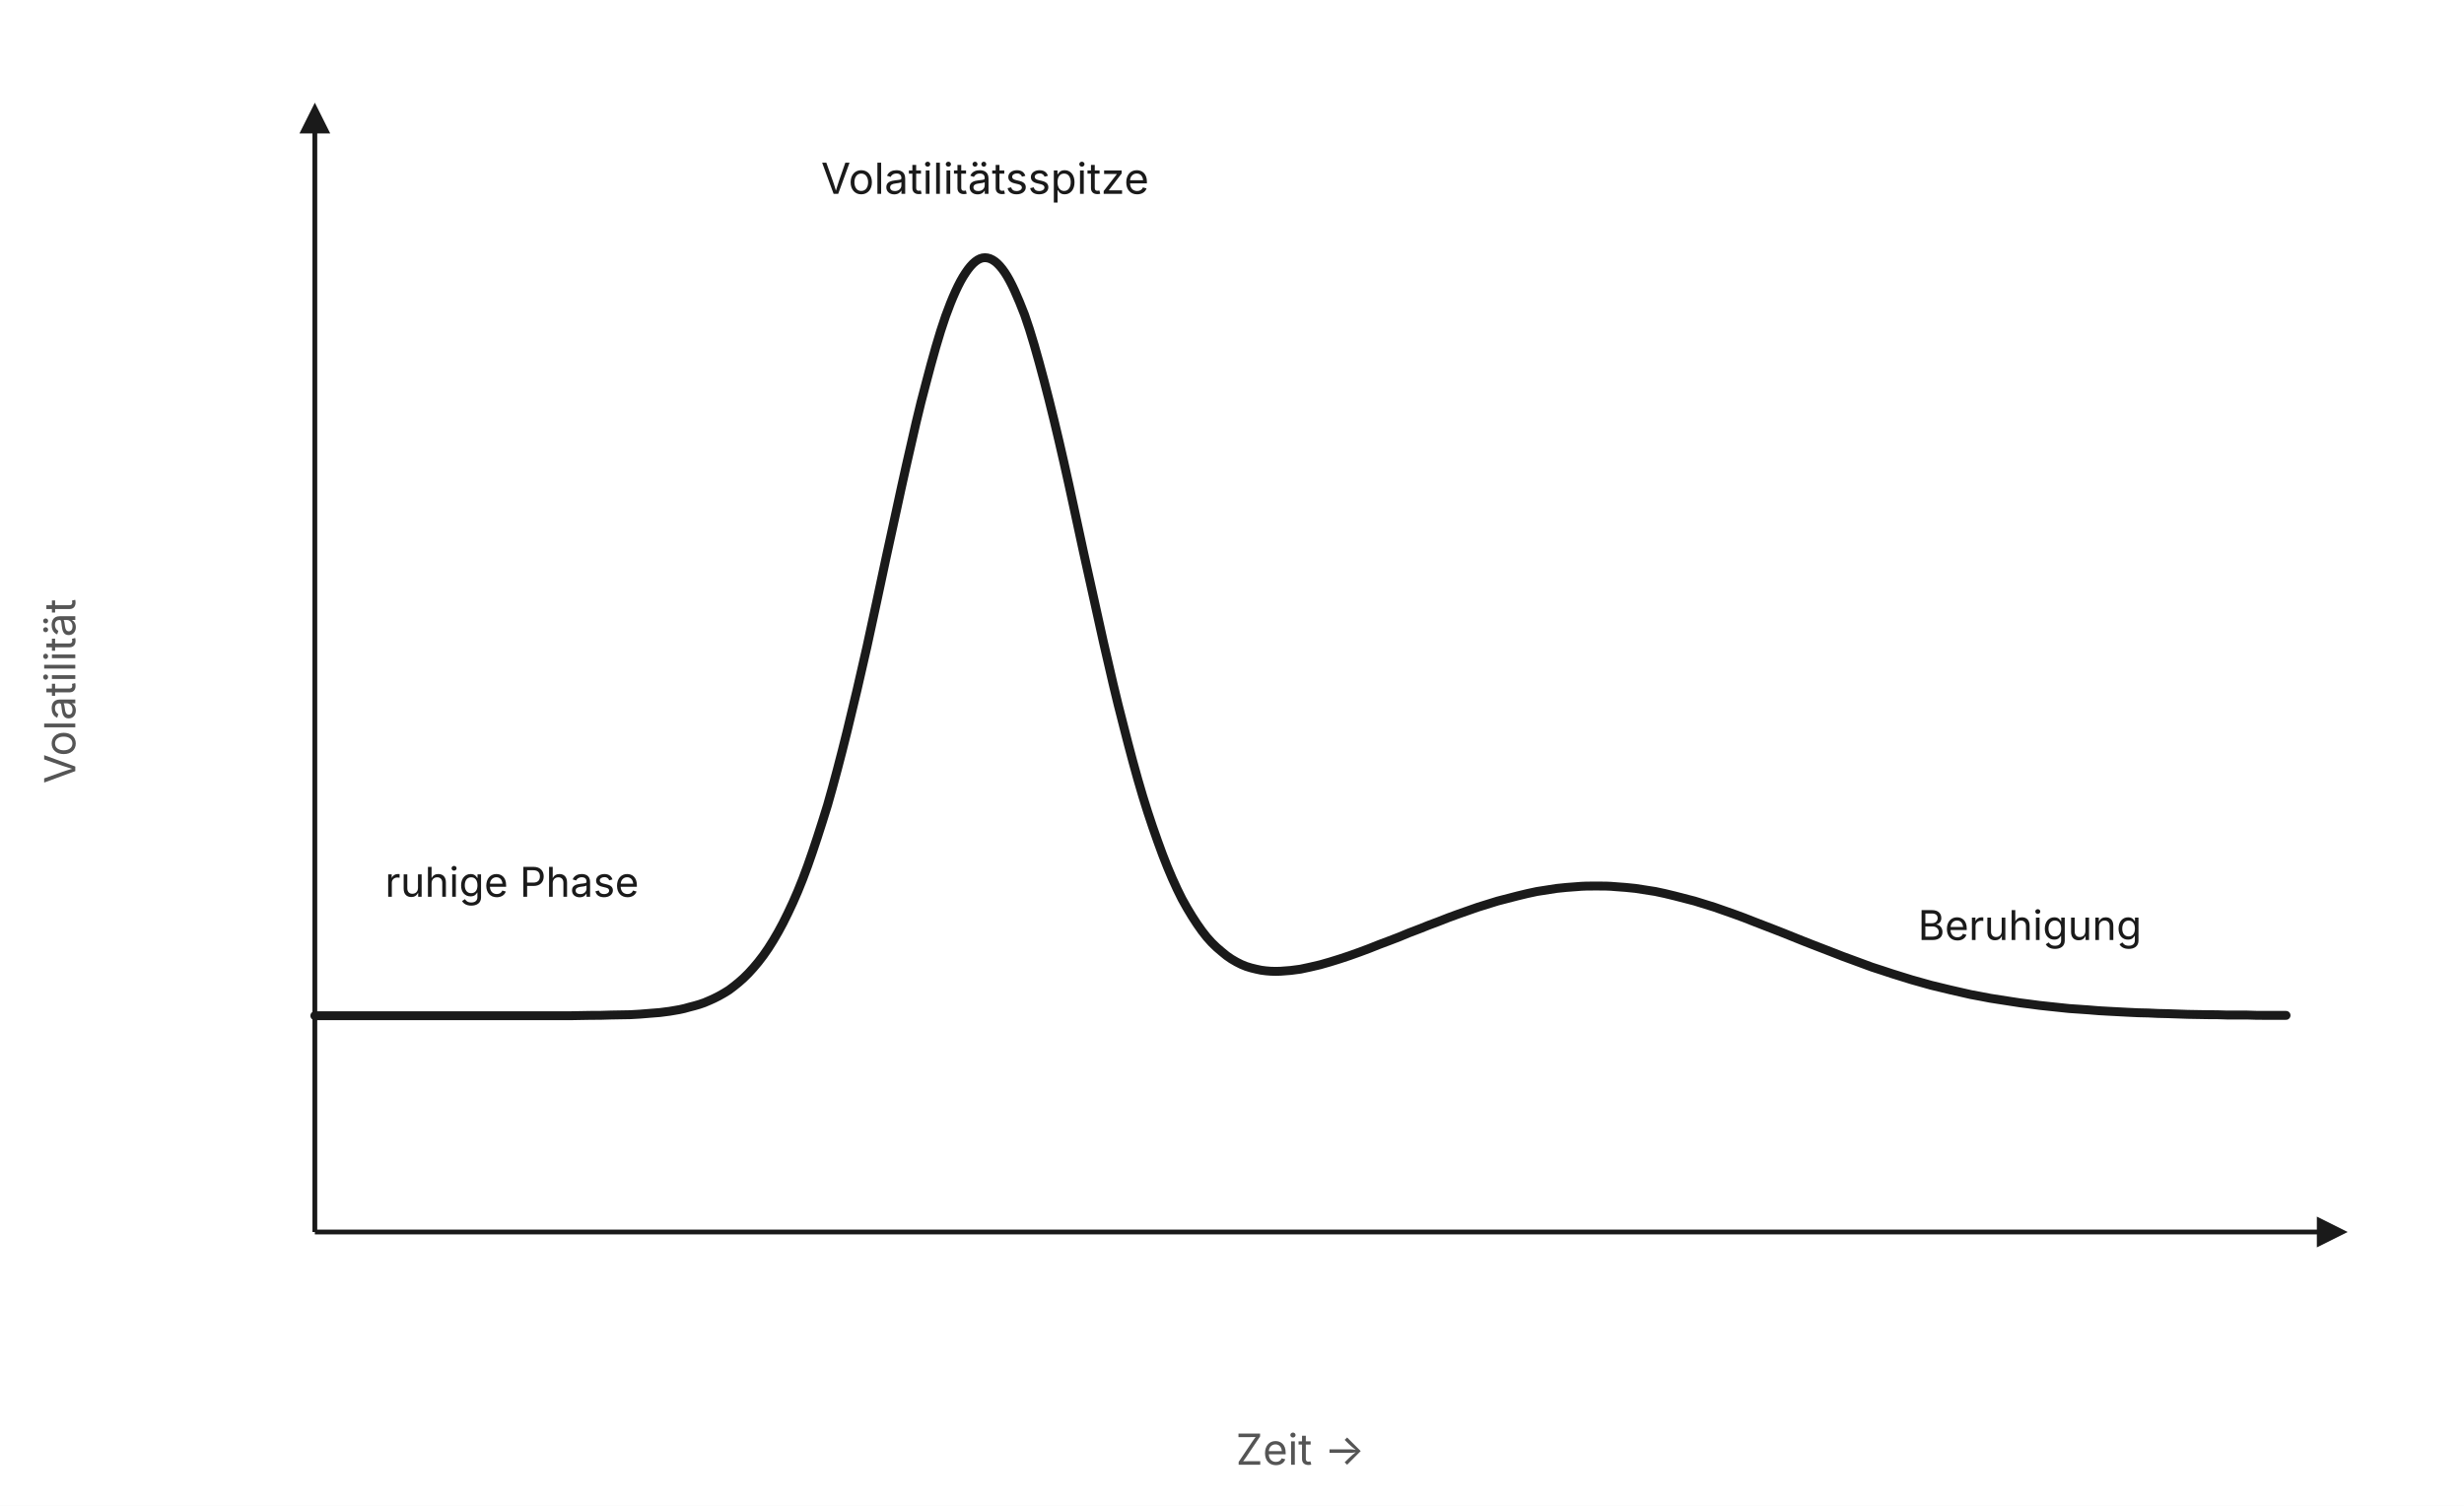
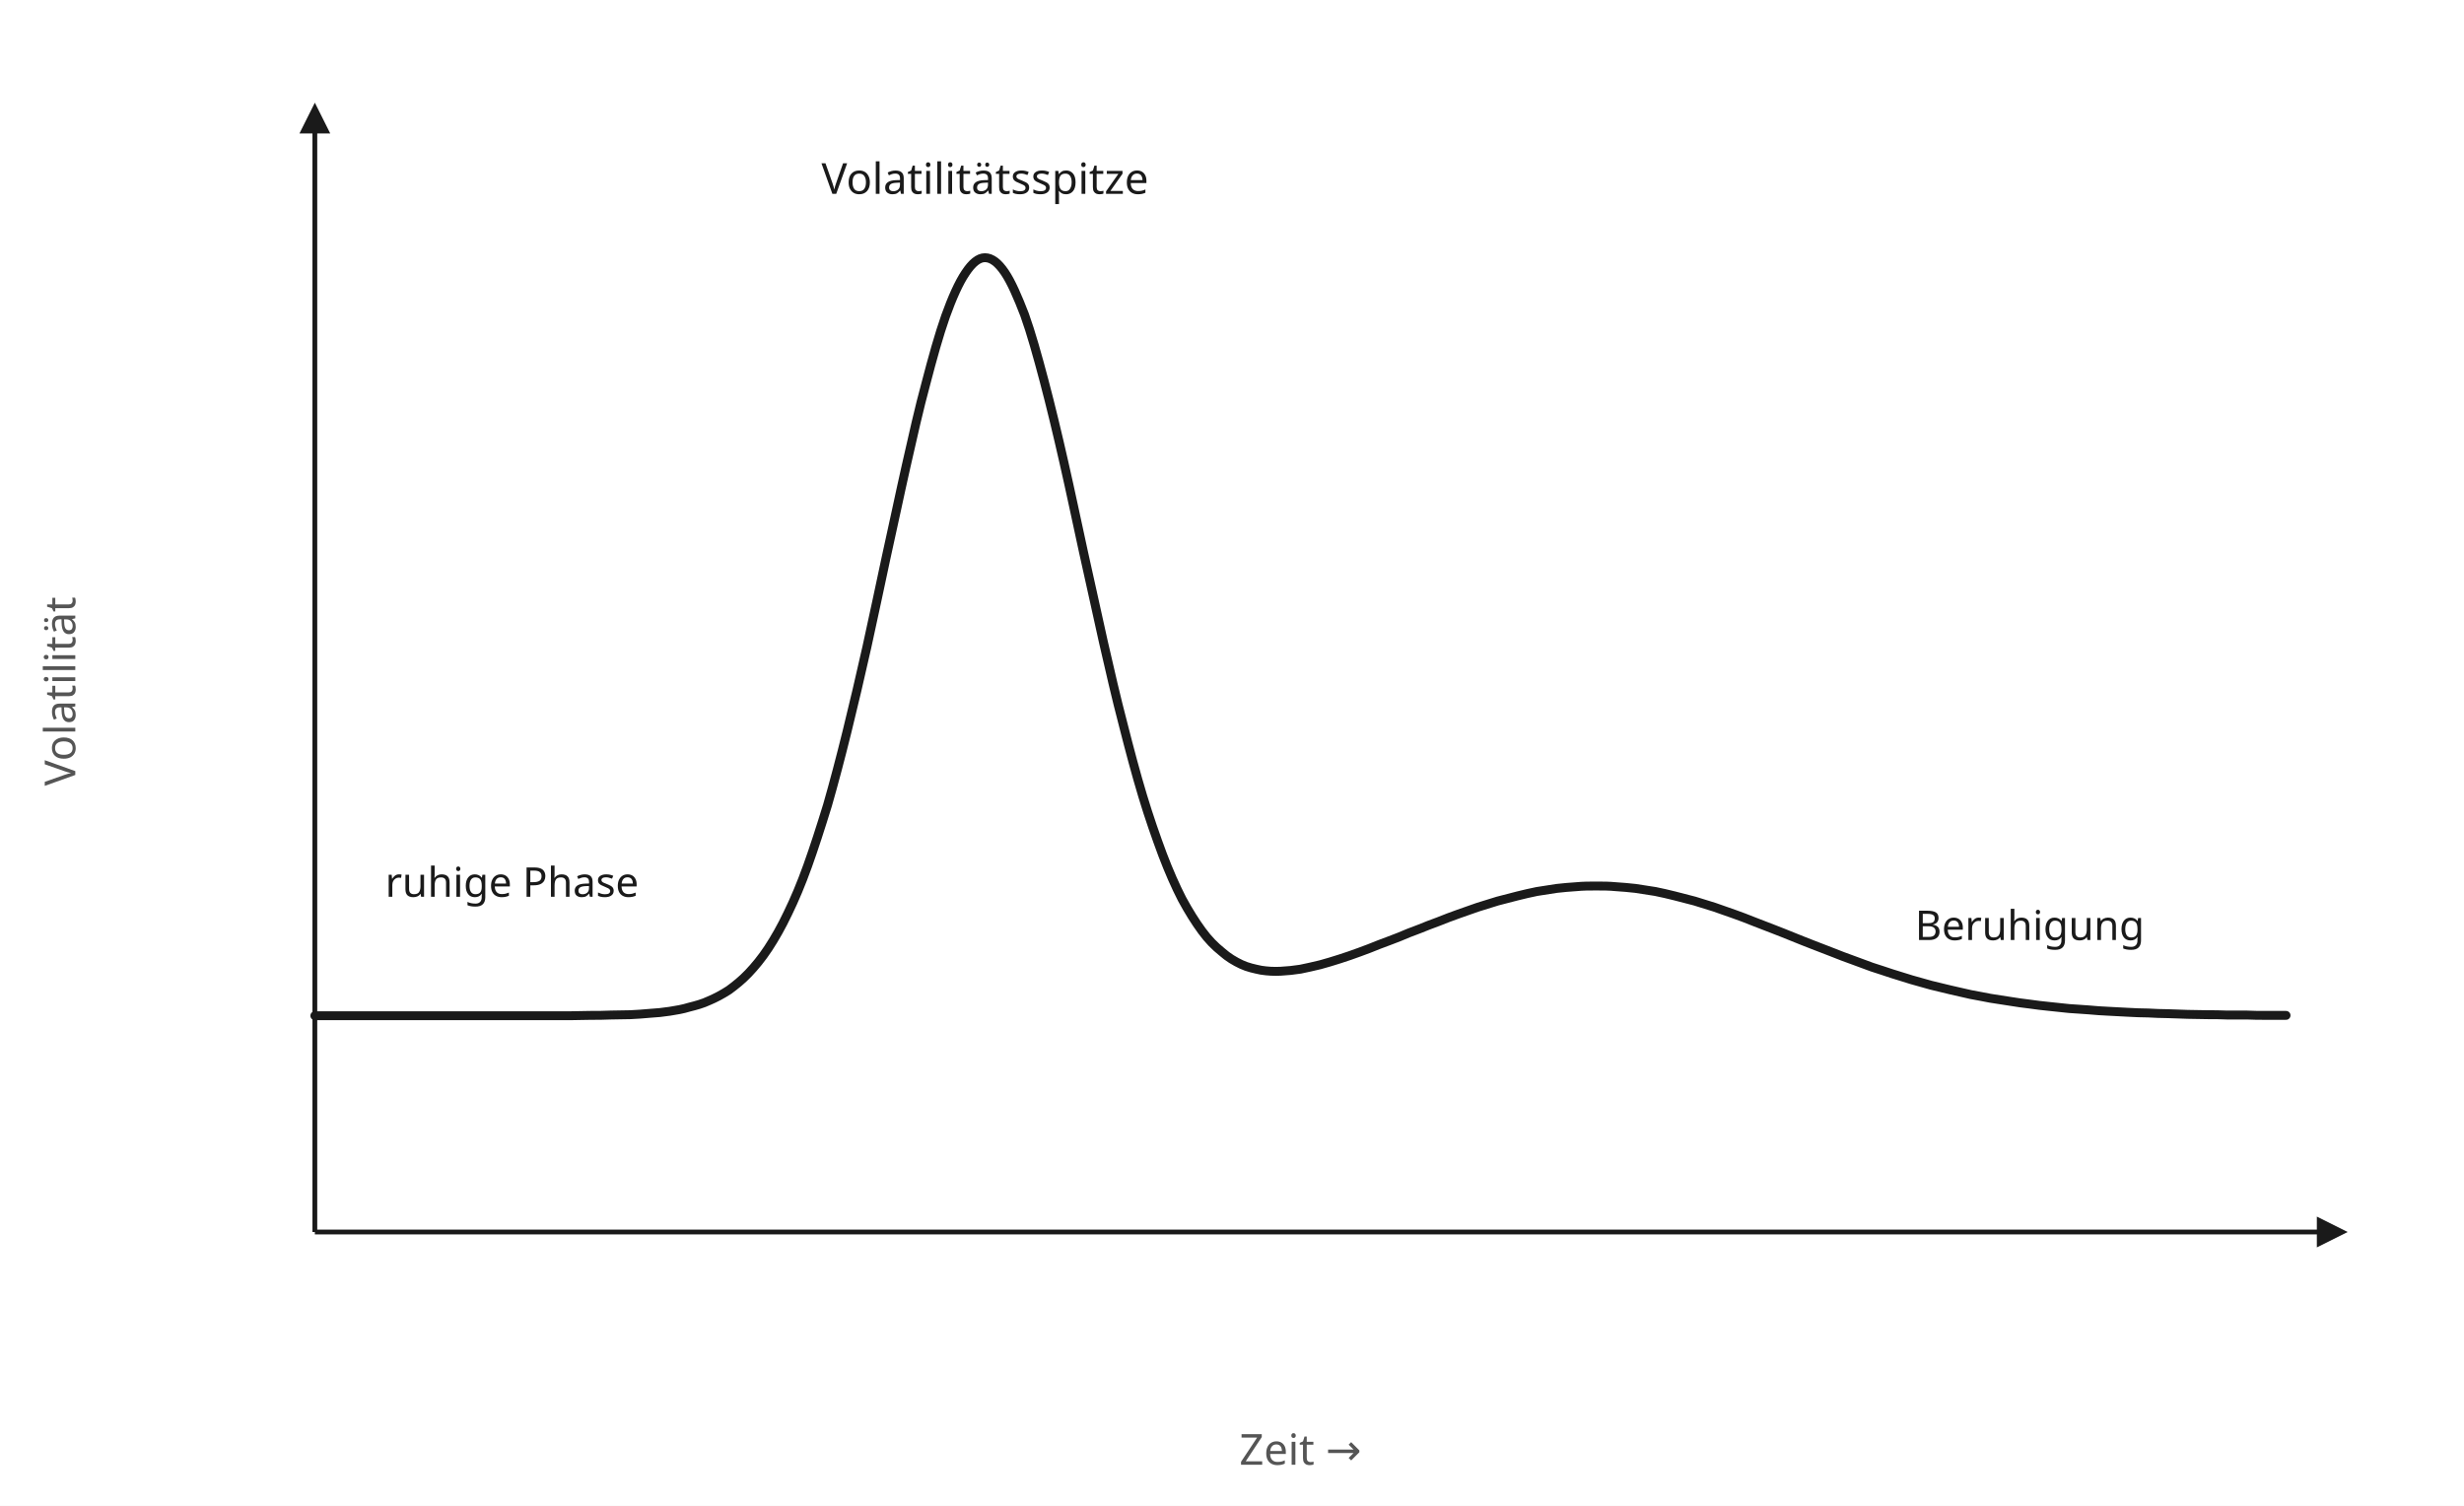
- <svg xmlns="http://www.w3.org/2000/svg" viewBox="0 0 720 440" font-family="Inter, 'Helvetica Neue', Arial, sans-serif">
+ <svg xmlns="http://www.w3.org/2000/svg" viewBox="0 0 720 440" font-family="Calibri, sans-serif">
  <rect width="720" height="440" fill="#ffffff" />
  <line x1="92" y1="34" x2="92" y2="360" stroke="#1a1a1a" stroke-width="1.4" />
  <line x1="92" y1="360" x2="682" y2="360" stroke="#1a1a1a" stroke-width="1.4" />
  <path d="M92,30 l-4.5,9 h9 z" fill="#1a1a1a" />
  <path d="M686,360 l-9,-4.5 v9 z" fill="#1a1a1a" />
  <text x="380" y="428" font-size="12.5" fill="#555" font-weight="400" text-anchor="middle">Zeit →</text>
  <text transform="rotate(-90 22 202)" x="22" y="202" font-size="12.5" fill="#555" font-weight="400" text-anchor="middle">Volatilität</text>
  <path d="M92.0,296.8 C93.0,296.8 95.8,296.8 97.8,296.8 C99.7,296.8 101.6,296.8 103.5,296.8 C105.4,296.8 107.4,296.8 109.3,296.8 C111.2,296.8 113.1,296.8 115.0,296.8 C117.0,296.8 118.9,296.8 120.8,296.8 C122.7,296.8 124.6,296.8 126.6,296.8 C128.5,296.8 130.4,296.8 132.3,296.8 C134.2,296.8 136.2,296.8 138.1,296.8 C140.0,296.8 141.9,296.8 143.8,296.8 C145.8,296.8 147.7,296.8 149.6,296.8 C151.5,296.8 153.4,296.8 155.4,296.8 C157.3,296.8 159.2,296.8 161.1,296.8 C163.0,296.8 165.0,296.8 166.9,296.8 C168.8,296.8 170.7,296.7 172.6,296.7 C174.6,296.7 176.5,296.7 178.4,296.6 C180.3,296.6 182.2,296.5 184.2,296.5 C186.1,296.4 188.0,296.3 189.9,296.1 C191.8,296.0 193.8,295.8 195.7,295.5 C197.6,295.2 199.5,294.9 201.4,294.3 C203.4,293.8 205.3,293.3 207.2,292.4 C209.1,291.6 211.0,290.6 213.0,289.3 C214.9,287.9 216.8,286.4 218.7,284.4 C220.6,282.4 222.6,280.0 224.5,277.1 C226.4,274.2 228.3,270.9 230.2,266.9 C232.2,262.8 234.1,258.3 236.0,253.0 C237.9,247.7 239.8,241.8 241.8,235.3 C243.7,228.7 245.6,221.5 247.5,213.8 C249.4,206.1 251.4,197.6 253.3,189.1 C255.2,180.6 257.1,171.4 259.0,162.6 C261.0,153.7 262.9,144.5 264.8,136.1 C266.7,127.7 268.6,119.2 270.6,111.9 C272.5,104.6 274.4,97.8 276.3,92.4 C278.2,87.1 280.2,82.6 282.1,79.8 C284.0,76.9 285.9,75.3 287.8,75.3 C289.8,75.3 291.7,76.8 293.6,79.6 C295.5,82.4 297.4,86.8 299.4,92.0 C301.3,97.3 303.2,104.1 305.1,111.3 C307.0,118.5 309.0,126.8 310.9,135.2 C312.8,143.5 314.7,152.6 316.6,161.3 C318.6,170.1 320.5,179.1 322.4,187.5 C324.3,195.8 326.2,204.1 328.2,211.7 C330.1,219.2 332.0,226.3 333.9,232.6 C335.8,238.9 337.8,244.6 339.7,249.7 C341.6,254.7 343.5,259.0 345.4,262.7 C347.4,266.4 349.3,269.4 351.2,272.0 C353.1,274.6 355.0,276.5 357.0,278.1 C358.9,279.8 360.8,280.9 362.7,281.8 C364.6,282.7 366.6,283.1 368.5,283.5 C370.4,283.8 372.3,283.9 374.2,283.8 C376.2,283.7 378.1,283.5 380.0,283.2 C381.9,282.8 383.8,282.4 385.8,281.9 C387.7,281.4 389.6,280.8 391.5,280.2 C393.4,279.6 395.4,278.9 397.3,278.2 C399.2,277.5 401.1,276.8 403.0,276.0 C405.0,275.3 406.9,274.5 408.8,273.8 C410.7,273.0 412.6,272.2 414.6,271.5 C416.5,270.7 418.4,270.0 420.3,269.3 C422.2,268.5 424.2,267.8 426.1,267.1 C428.0,266.4 429.9,265.8 431.8,265.1 C433.8,264.5 435.7,263.9 437.6,263.3 C439.5,262.8 441.4,262.3 443.4,261.8 C445.3,261.3 447.2,260.9 449.1,260.5 C451.0,260.2 453.0,259.9 454.9,259.6 C456.8,259.4 458.7,259.2 460.6,259.1 C462.6,258.9 464.5,258.9 466.4,258.9 C468.3,258.9 470.2,258.9 472.2,259.1 C474.1,259.2 476.0,259.4 477.9,259.6 C479.8,259.9 481.8,260.2 483.7,260.5 C485.6,260.9 487.5,261.3 489.4,261.8 C491.4,262.3 493.3,262.8 495.2,263.3 C497.1,263.9 499.0,264.5 501.0,265.1 C502.9,265.8 504.8,266.4 506.7,267.1 C508.6,267.8 510.6,268.5 512.5,269.3 C514.4,270.0 516.3,270.8 518.2,271.5 C520.2,272.3 522.1,273.0 524.0,273.8 C525.9,274.6 527.8,275.3 529.8,276.1 C531.7,276.8 533.6,277.6 535.5,278.3 C537.4,279.1 539.4,279.8 541.3,280.5 C543.2,281.2 545.1,281.9 547.0,282.6 C549.0,283.2 550.9,283.9 552.8,284.5 C554.7,285.1 556.6,285.7 558.6,286.3 C560.5,286.8 562.4,287.4 564.3,287.9 C566.2,288.4 568.2,288.8 570.1,289.3 C572.0,289.7 573.9,290.2 575.8,290.6 C577.8,291.0 579.7,291.3 581.6,291.7 C583.5,292.0 585.4,292.3 587.4,292.6 C589.3,292.9 591.2,293.2 593.1,293.4 C595.0,293.7 597.0,293.9 598.9,294.1 C600.8,294.3 602.7,294.5 604.6,294.7 C606.6,294.8 608.5,295.0 610.4,295.1 C612.3,295.3 614.2,295.4 616.2,295.5 C618.1,295.6 620.0,295.7 621.9,295.8 C623.8,295.9 625.8,296.0 627.7,296.0 C629.6,296.1 631.5,296.2 633.4,296.2 C635.4,296.3 637.3,296.3 639.2,296.4 C641.1,296.4 643.0,296.5 645.0,296.5 C646.9,296.5 648.8,296.5 650.7,296.6 C652.6,296.6 654.6,296.6 656.5,296.6 C658.4,296.7 660.3,296.7 662.2,296.7 C664.2,296.7 667.0,296.7 668.0,296.7" fill="none" stroke="#1a1a1a" stroke-width="2.6" stroke-linejoin="round" stroke-linecap="round" />
  <text x="287.84" y="56.64" font-size="12.5" fill="#1a1a1a" font-weight="400" text-anchor="middle">Volatilitätsspitze</text>
  <text x="149.6" y="262.04" font-size="12" fill="#1a1a1a" font-weight="400" text-anchor="middle">ruhige Phase</text>
  <text x="593.12" y="274.68" font-size="12" fill="#1a1a1a" font-weight="400" text-anchor="middle">Beruhigung</text>
</svg>
